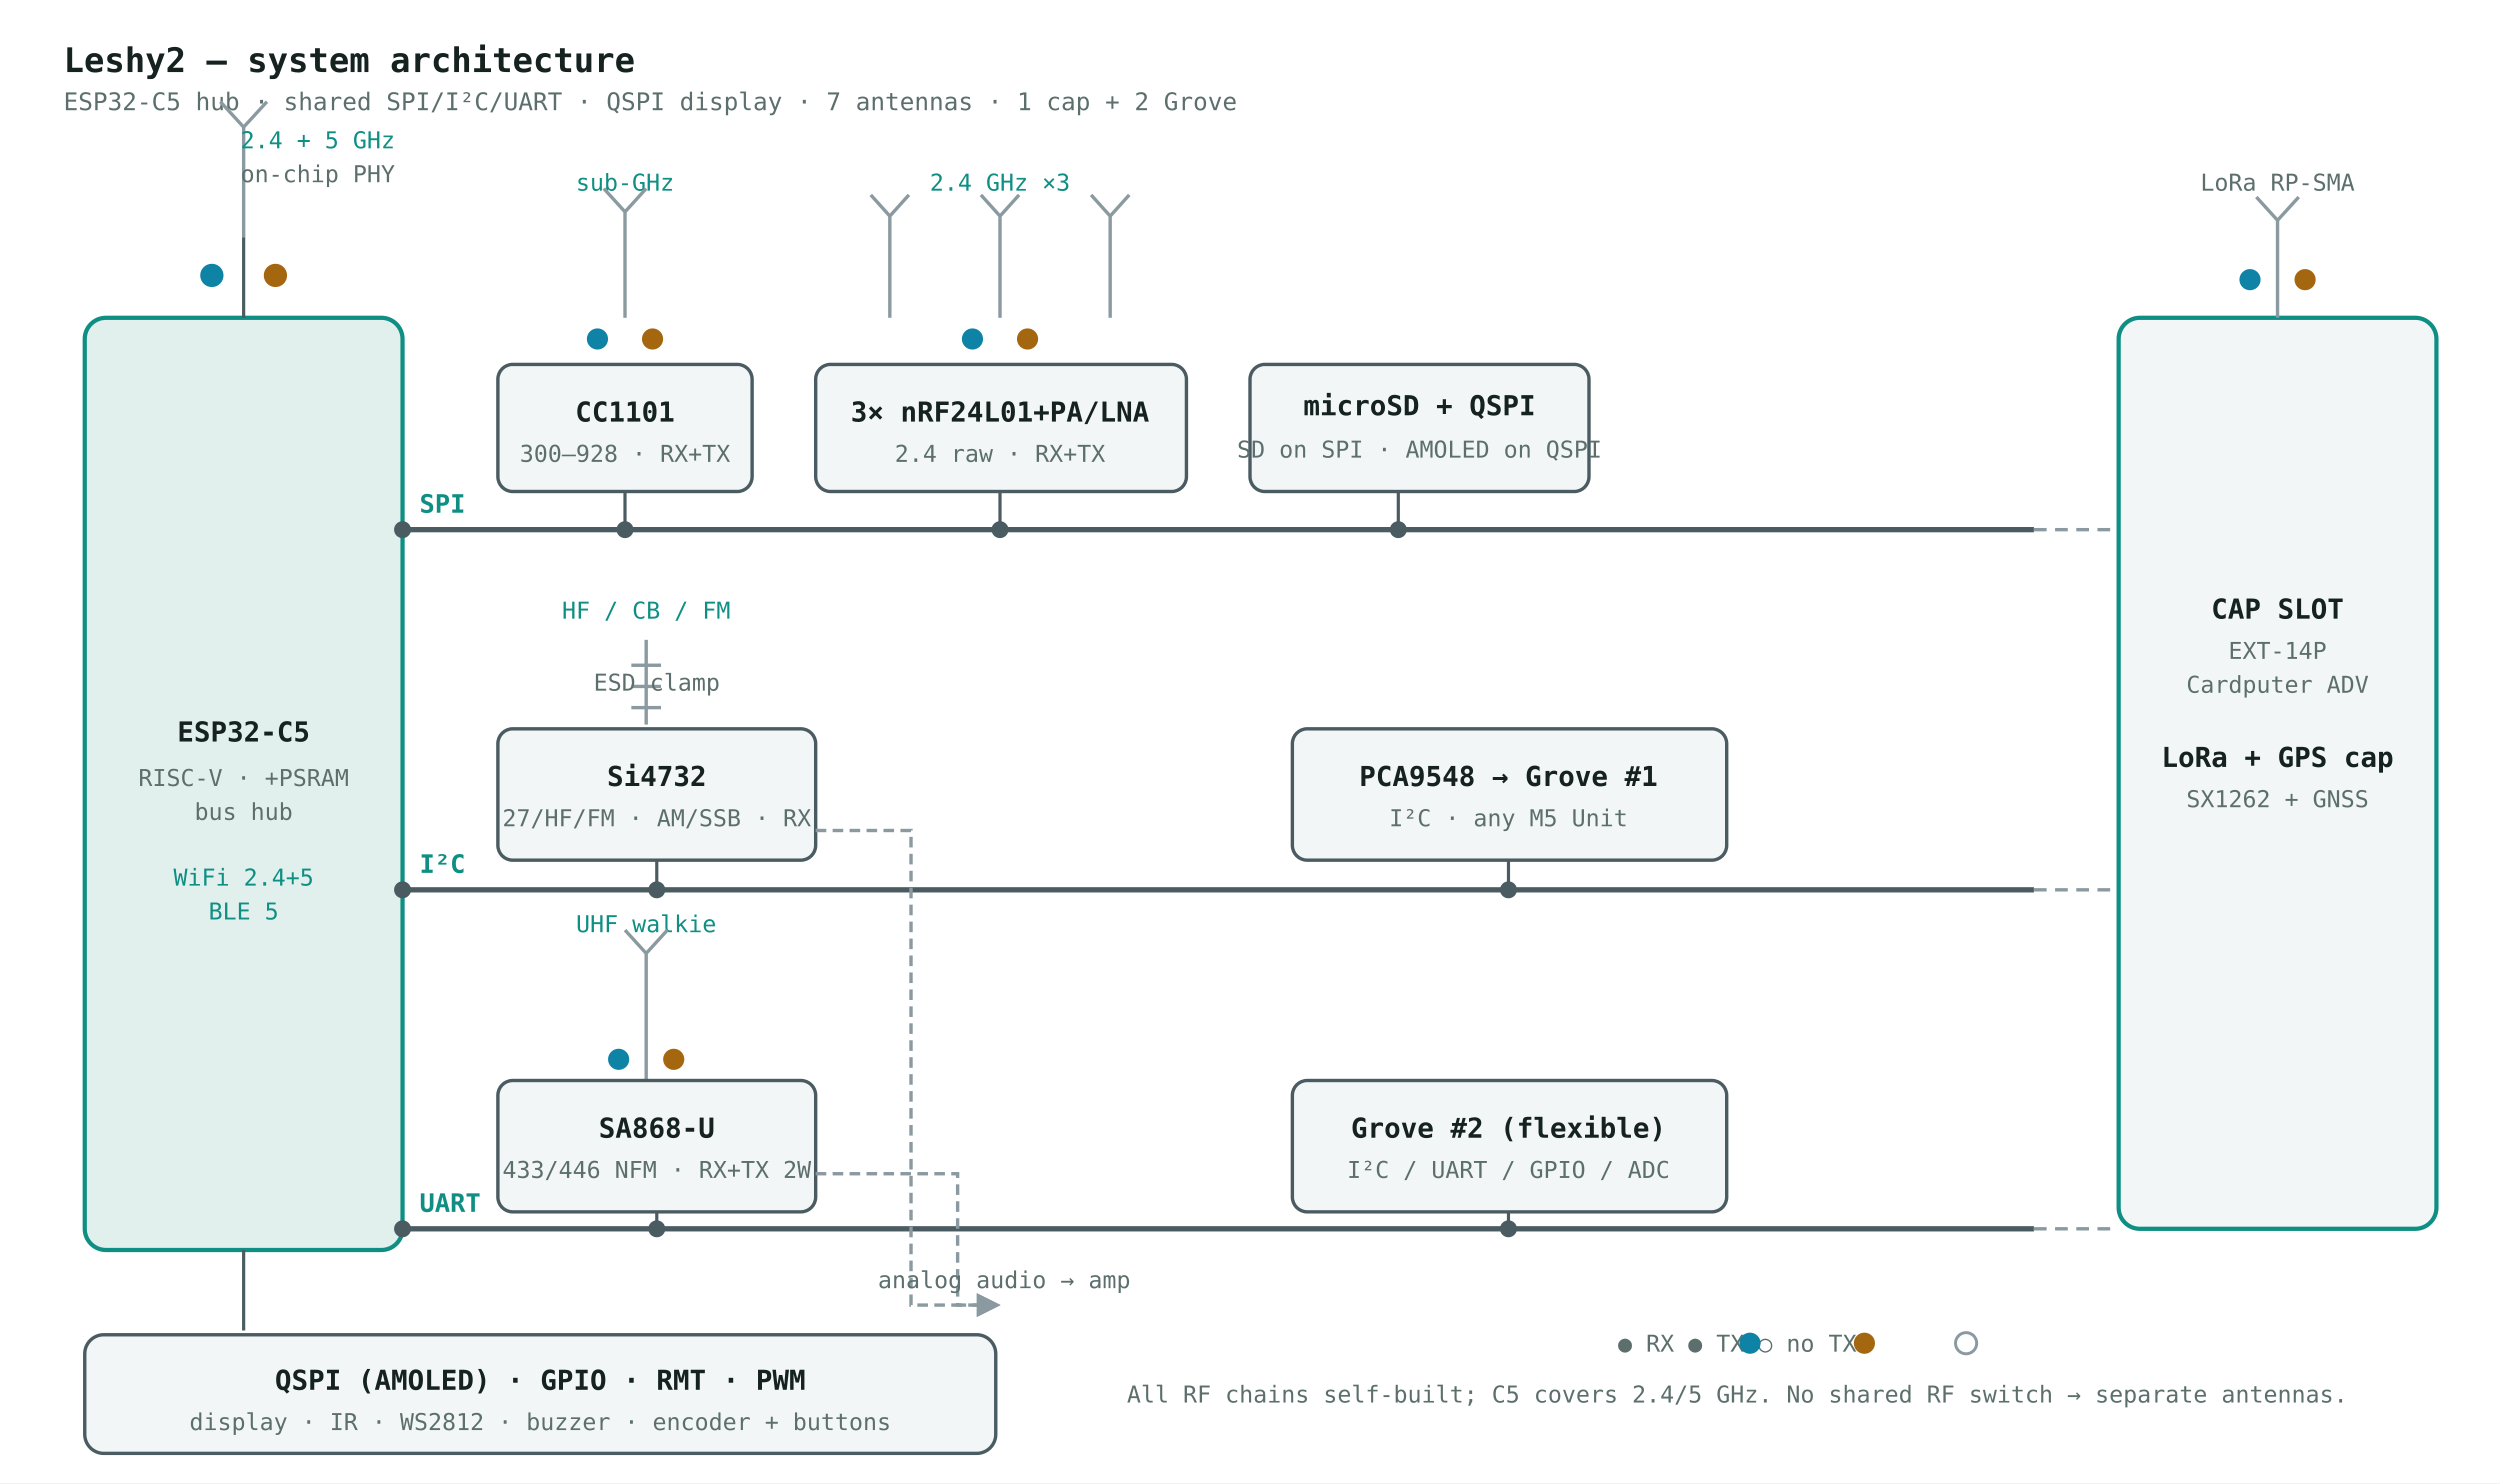
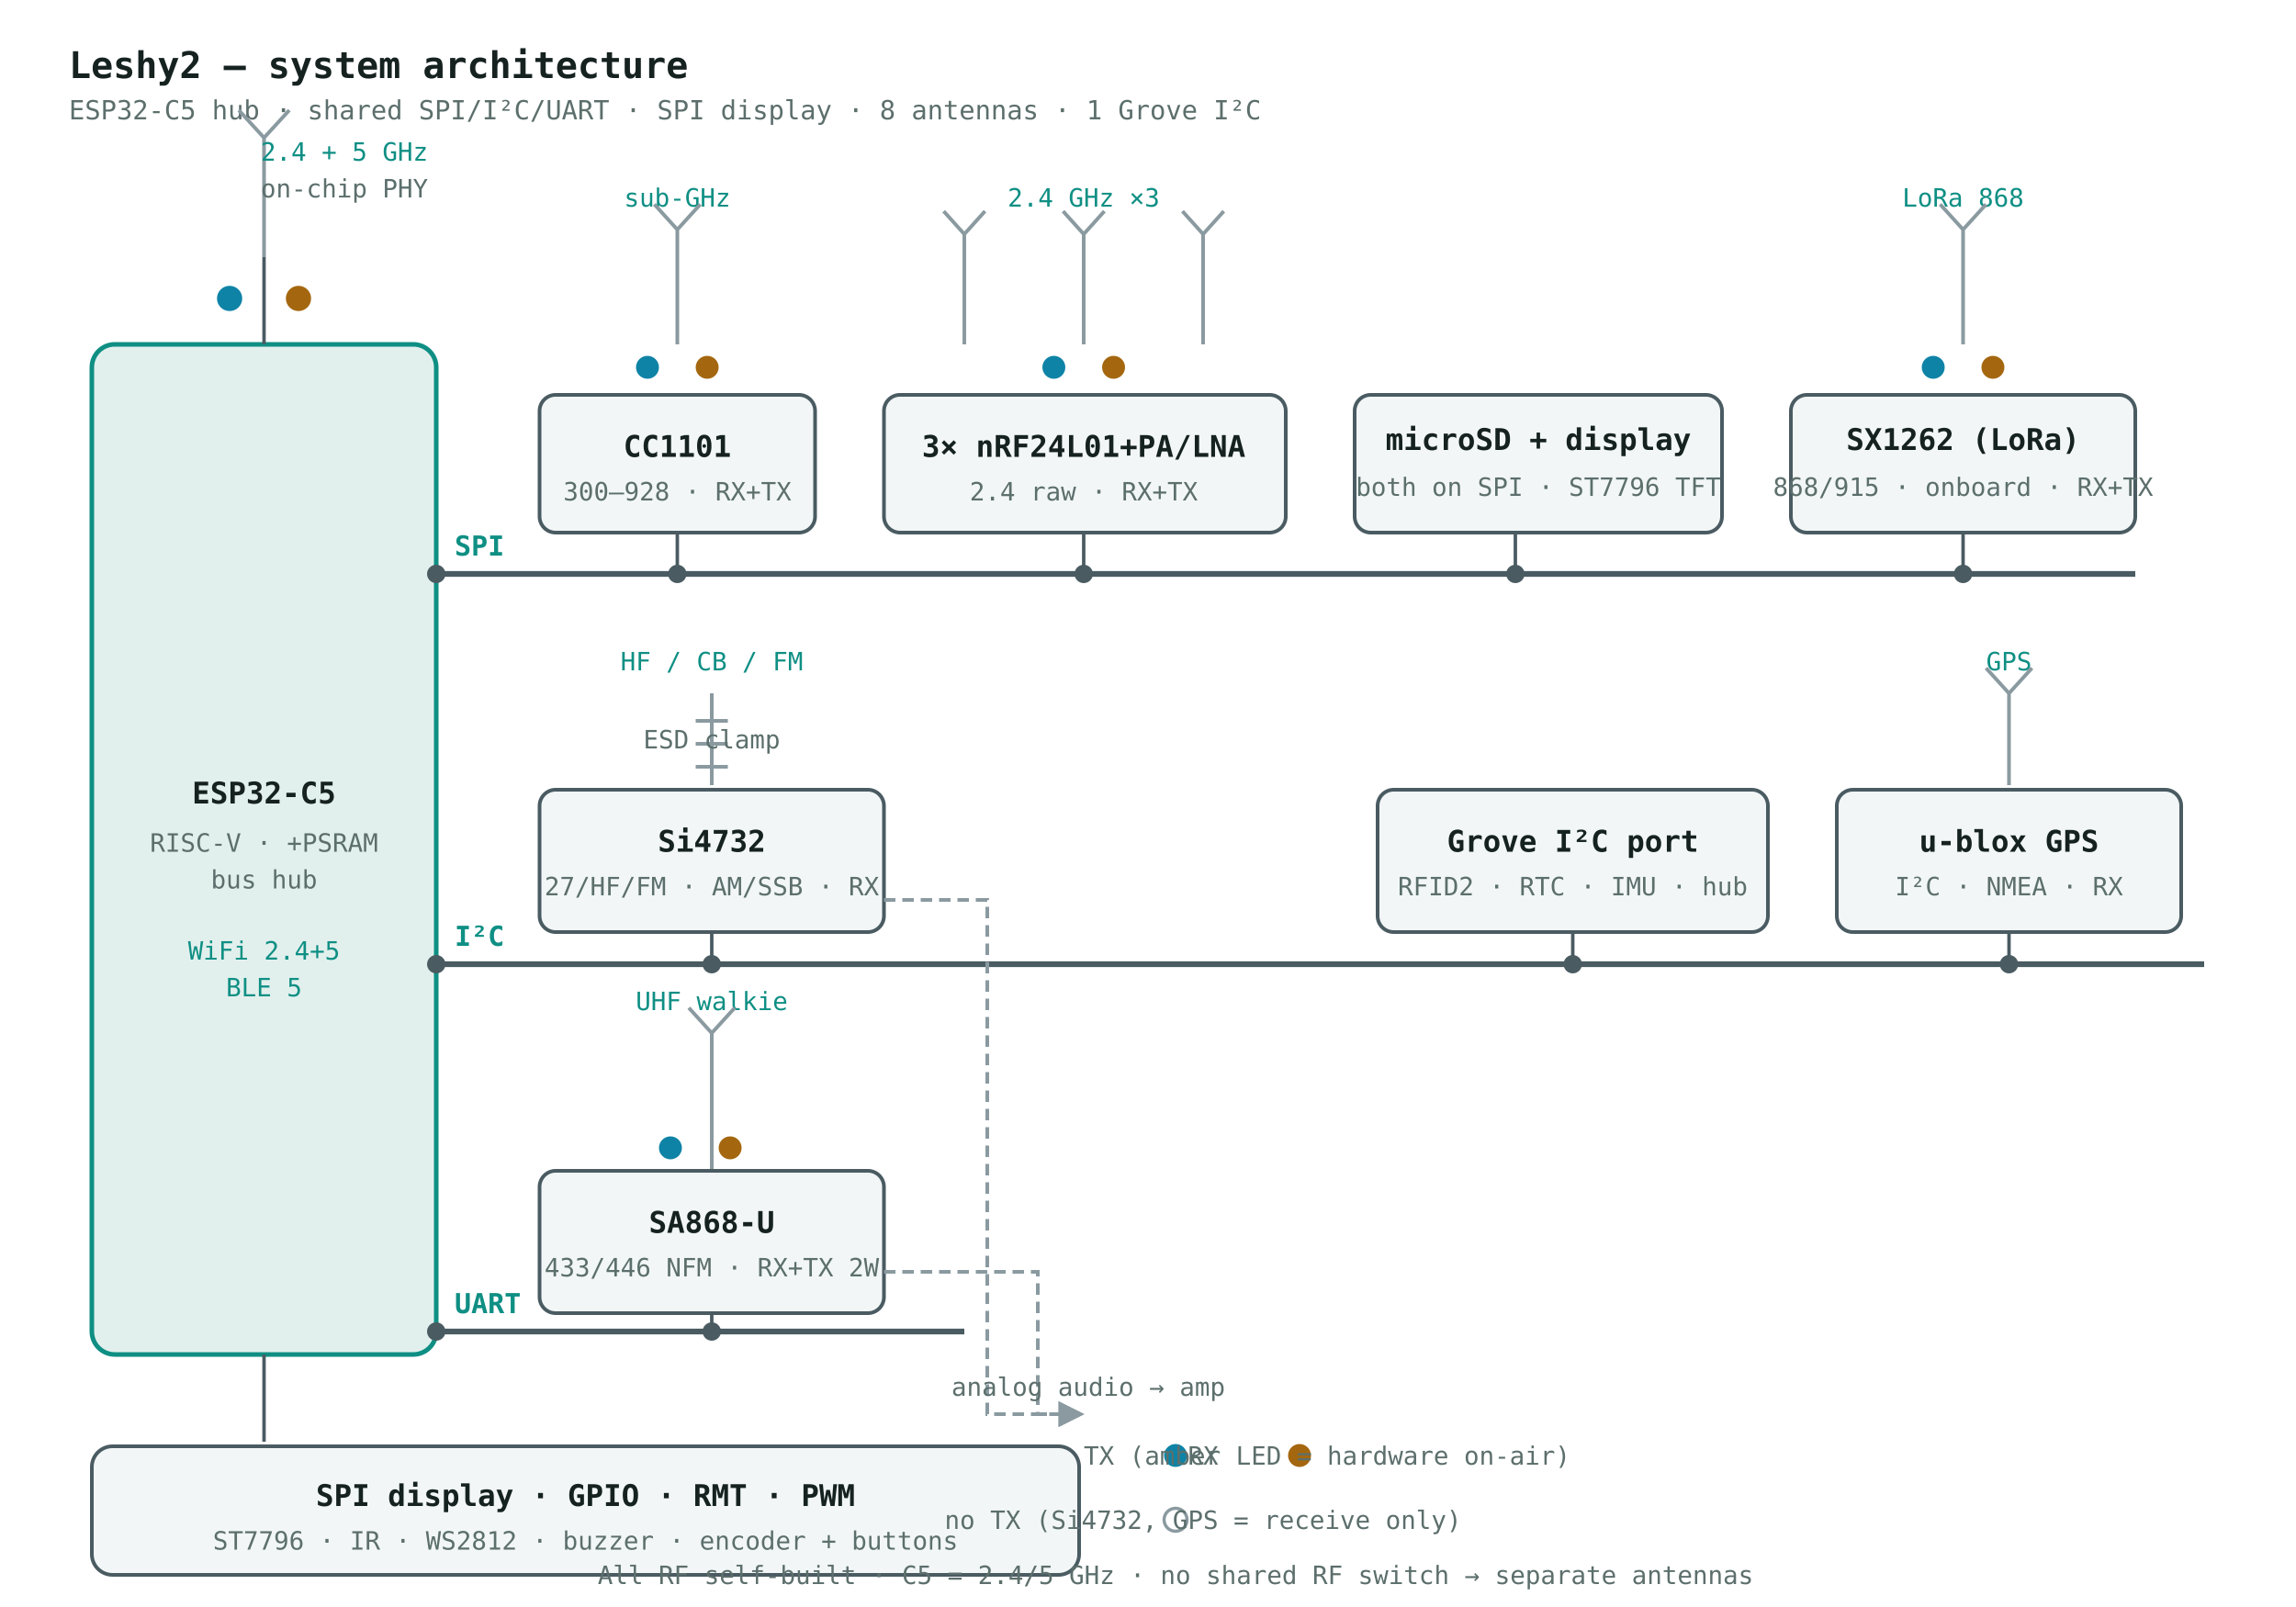
- <svg xmlns="http://www.w3.org/2000/svg" viewBox="0 0 1180 700" font-family="ui-monospace,'SF Mono',Menlo,Consolas,monospace">
+ <svg xmlns="http://www.w3.org/2000/svg" viewBox="0 0 1000 700" font-family="ui-monospace,'SF Mono',Menlo,Consolas,monospace">
  <style>
    :root{ color-scheme: light dark; }
    .bg{fill:#ffffff}
    .box{fill:#f2f6f7;stroke:#4a5b62;stroke-width:1.6}
    .hub{fill:#e2f0ed;stroke:#0f8f84;stroke-width:2}
-     .cap{fill:#f2f6f7;stroke:#0f8f84;stroke-width:2}
    .bus{stroke:#4a5b62;stroke-width:2.5;fill:none}
    .wire{stroke:#4a5b62;stroke-width:1.5;fill:none}
-     .exp{stroke:#8a9aa0;stroke-width:1.6;stroke-dasharray:6 4;fill:none}
    .analog{stroke:#8a9aa0;stroke-width:1.6;stroke-dasharray:5 3;fill:none}
    .tap{fill:#4a5b62}
    .ant{stroke:#8a9aa0;stroke-width:1.6;fill:none}
    .rx{fill:#0e83a6} .tx{fill:#a4670f} .off{fill:none;stroke:#8a9aa0;stroke-width:1.4}
    .t{fill:#152220;font-size:13px;font-weight:700;text-anchor:middle}
    .s{fill:#5c6f6c;font-size:11px;text-anchor:middle}
    .band{fill:#0f8f84;font-size:11px;text-anchor:middle}
    .buslbl{fill:#0f8f84;font-size:12px;font-weight:700}
    .title{fill:#152220;font-size:16px;font-weight:700}
    .sub{fill:#5c6f6c;font-size:11.5px}
    @media (prefers-color-scheme: dark){
      .bg{fill:#0d1518}
      .box{fill:#17262b;stroke:#33505a}
      .hub{fill:#10312e;stroke:#2bb3a6}
-       .cap{fill:#17262b;stroke:#2bb3a6}
      .bus{stroke:#33505a}.wire{stroke:#33505a}.tap{fill:#33505a}
-       .exp{stroke:#90a6ab}.analog{stroke:#90a6ab}.ant{stroke:#90a6ab}
+       .analog{stroke:#90a6ab}.ant{stroke:#90a6ab}
      .rx{fill:#43c7ea}.tx{fill:#f4ab3d}.off{stroke:#90a6ab}
      .t{fill:#e7eff0}.s{fill:#90a6ab}.band{fill:#2bb3a6}.buslbl{fill:#2bb3a6}
      .title{fill:#e7eff0}.sub{fill:#90a6ab}
    }
  </style>
  <defs>
    <marker id="ar" viewBox="0 0 10 10" refX="8" refY="5" markerWidth="7" markerHeight="7" orient="auto-start-reverse">
      <path d="M0 0 10 5 0 10z" fill="#8a9aa0" />
    </marker>
  </defs>
-   <rect class="bg" x="0" y="0" width="1180" height="700" />
+   <rect class="bg" x="0" y="0" width="1000" height="700" />
  <text class="title" x="30" y="34">Leshy2 — system architecture</text>
-   <text class="sub" x="30" y="52">ESP32-C5 hub · shared SPI/I²C/UART · QSPI display · 7 antennas · 1 cap + 2 Grove</text>
+   <text class="sub" x="30" y="52">ESP32-C5 hub · shared SPI/I²C/UART · SPI display · 8 antennas · 1 Grove I²C</text>
  <rect class="hub" x="40" y="150" width="150" height="440" rx="10" />
  <text class="t" x="115" y="350" font-size="17">ESP32-C5</text>
  <text class="s" x="115" y="371">RISC-V · +PSRAM</text>
  <text class="s" x="115" y="387">bus hub</text>
  <text class="band" x="115" y="418">WiFi 2.4+5</text>
  <text class="band" x="115" y="434">BLE 5</text>
  <path class="ant" d="M115 112 V60 M115 60 l-11 -12 M115 60 l11 -12" />
  <circle class="rx" cx="100" cy="130" r="5.5" />
  <circle class="tx" cx="130" cy="130" r="5.5" />
  <path class="wire" d="M115 112 V150" />
  <text class="band" x="150" y="70" text-anchor="start">2.4 + 5 GHz</text>
  <text class="s" x="150" y="86" text-anchor="start">on-chip PHY</text>
-   <line class="bus" x1="190" y1="250" x2="960" y2="250" />
+   <line class="bus" x1="190" y1="250" x2="930" y2="250" />
  <line class="bus" x1="190" y1="420" x2="960" y2="420" />
-   <line class="bus" x1="190" y1="580" x2="960" y2="580" />
+   <line class="bus" x1="190" y1="580" x2="420" y2="580" />
  <text class="buslbl" x="198" y="242">SPI</text>
  <text class="buslbl" x="198" y="412">I²C</text>
  <text class="buslbl" x="198" y="572">UART</text>
  <circle class="tap" cx="190" cy="250" r="4" />
  <circle class="tap" cx="190" cy="420" r="4" />
  <circle class="tap" cx="190" cy="580" r="4" />
  <text class="band" x="295" y="90">sub-GHz</text>
  <path class="ant" d="M295 150 V100 M295 100 l-10 -11 M295 100 l10 -11" />
  <circle class="rx" cx="282" cy="160" r="5" />
  <circle class="tx" cx="308" cy="160" r="5" />
  <rect class="box" x="235" y="172" width="120" height="60" rx="7" />
  <text class="t" x="295" y="199">CC1101</text>
  <text class="s" x="295" y="218">300–928 · RX+TX</text>
  <path class="wire" d="M295 232 V250" />
  <circle class="tap" cx="295" cy="250" r="4" />
  <text class="band" x="472" y="90">2.4 GHz ×3</text>
  <path class="ant" d="M420 150 V102 M420 102 l-9 -10 M420 102 l9 -10" />
  <path class="ant" d="M472 150 V102 M472 102 l-9 -10 M472 102 l9 -10" />
  <path class="ant" d="M524 150 V102 M524 102 l-9 -10 M524 102 l9 -10" />
  <circle class="rx" cx="459" cy="160" r="5" />
  <circle class="tx" cx="485" cy="160" r="5" />
  <rect class="box" x="385" y="172" width="175" height="60" rx="7" />
  <text class="t" x="472" y="199" font-size="12">3× nRF24L01+PA/LNA</text>
  <text class="s" x="472" y="218">2.4 raw · RX+TX</text>
  <path class="wire" d="M472 232 V250" />
  <circle class="tap" cx="472" cy="250" r="4" />
  <rect class="box" x="590" y="172" width="160" height="60" rx="7" />
-   <text class="t" x="670" y="196">microSD + QSPI</text>
-   <text class="s" x="670" y="216">SD on SPI · AMOLED on QSPI</text>
+   <text class="t" x="670" y="196">microSD + display</text>
+   <text class="s" x="670" y="216">both on SPI · ST7796 TFT</text>
  <path class="wire" d="M660 232 V250" />
  <circle class="tap" cx="660" cy="250" r="4" />
-   <text class="band" x="305" y="292">HF / CB / FM</text>
-   <path class="ant" d="M305 342 V302 M298 334 h14 M298 324 h14 M298 314 h14" />
+   <text class="band" x="855" y="90">LoRa 868</text>
+   <path class="ant" d="M855 150 V100 M855 100 l-10 -11 M855 100 l10 -11" />
+   <circle class="rx" cx="842" cy="160" r="5" />
+   <circle class="tx" cx="868" cy="160" r="5" />
+   <rect class="box" x="780" y="172" width="150" height="60" rx="7" />
+   <text class="t" x="855" y="196">SX1262 (LoRa)</text>
+   <text class="s" x="855" y="216">868/915 · onboard · RX+TX</text>
+   <path class="wire" d="M855 232 V250" />
+   <circle class="tap" cx="855" cy="250" r="4" />
+   <text class="band" x="310" y="292">HF / CB / FM</text>
+   <path class="ant" d="M310 342 V302 M303 334 h14 M303 324 h14 M303 314 h14" />
  <circle class="rx" cx="292" cy="352" r="5" />
  <circle class="off" cx="318" cy="352" r="5" />
  <rect class="box" x="235" y="344" width="150" height="62" rx="7" />
  <text class="t" x="310" y="371">Si4732</text>
  <text class="s" x="310" y="390">27/HF/FM · AM/SSB · RX</text>
  <path class="wire" d="M310 406 V420" />
  <circle class="tap" cx="310" cy="420" r="4" />
  <text class="s" x="310" y="326" fill="#c0392f">ESD clamp</text>
-   <rect class="box" x="610" y="344" width="205" height="62" rx="7" />
-   <text class="t" x="712" y="371">PCA9548 → Grove #1</text>
-   <text class="s" x="712" y="390">I²C · any M5 Unit</text>
-   <path class="wire" d="M712 406 V420" />
-   <circle class="tap" cx="712" cy="420" r="4" />
-   <text class="band" x="305" y="440">UHF walkie</text>
-   <path class="ant" d="M305 510 V450 M305 450 l-10 -11 M305 450 l10 -11" />
+   <rect class="box" x="600" y="344" width="170" height="62" rx="7" />
+   <text class="t" x="685" y="371">Grove I²C port</text>
+   <text class="s" x="685" y="390">RFID2 · RTC · IMU · hub</text>
+   <path class="wire" d="M685 406 V420" />
+   <circle class="tap" cx="685" cy="420" r="4" />
+   <text class="band" x="875" y="292">GPS</text>
+   <path class="ant" d="M875 342 V302 M875 302 l-10 -11 M875 302 l10 -11" />
+   <circle class="rx" cx="862" cy="352" r="5" />
+   <circle class="off" cx="888" cy="352" r="5" />
+   <rect class="box" x="800" y="344" width="150" height="62" rx="7" />
+   <text class="t" x="875" y="371">u-blox GPS</text>
+   <text class="s" x="875" y="390">I²C · NMEA · RX</text>
+   <path class="wire" d="M875 406 V420" />
+   <circle class="tap" cx="875" cy="420" r="4" />
+   <text class="band" x="310" y="440">UHF walkie</text>
+   <path class="ant" d="M310 510 V450 M310 450 l-10 -11 M310 450 l10 -11" />
  <circle class="rx" cx="292" cy="500" r="5" />
  <circle class="tx" cx="318" cy="500" r="5" />
  <rect class="box" x="235" y="510" width="150" height="62" rx="7" />
  <text class="t" x="310" y="537">SA868-U</text>
  <text class="s" x="310" y="556">433/446 NFM · RX+TX 2W</text>
  <path class="wire" d="M310 572 V580" />
  <circle class="tap" cx="310" cy="580" r="4" />
-   <rect class="box" x="610" y="510" width="205" height="62" rx="7" />
-   <text class="t" x="712" y="537">Grove #2 (flexible)</text>
-   <text class="s" x="712" y="556">I²C / UART / GPIO / ADC</text>
-   <path class="wire" d="M712 572 V580" />
-   <circle class="tap" cx="712" cy="580" r="4" />
  <path class="analog" d="M385 392 H430 V616 H470" marker-end="url(#ar)" />
  <path class="analog" d="M385 554 H452 V616 H470" marker-end="url(#ar)" />
  <text class="s" x="474" y="608" text-anchor="start">analog audio → amp</text>
-   <rect class="cap" x="1000" y="150" width="150" height="430" rx="10" />
-   <text class="t" x="1075" y="292" fill="#0f8f84">CAP SLOT</text>
-   <text class="s" x="1075" y="311">EXT-14P</text>
-   <text class="s" x="1075" y="327">Cardputer ADV</text>
-   <text class="t" x="1075" y="362" font-size="12">LoRa + GPS cap</text>
-   <text class="s" x="1075" y="381">SX1262 + GNSS</text>
-   <path class="ant" d="M1075 150 V104 M1075 104 l-10 -11 M1075 104 l10 -11" />
-   <circle class="rx" cx="1062" cy="132" r="5" />
-   <circle class="tx" cx="1088" cy="132" r="5" />
-   <text class="s" x="1075" y="90">LoRa RP-SMA</text>
-   <path class="exp" d="M960 250 H1000" />
-   <path class="exp" d="M960 420 H1000" />
-   <path class="exp" d="M960 580 H1000" />
  <path class="wire" d="M115 590 V628" />
  <rect class="box" x="40" y="630" width="430" height="56" rx="9" />
-   <text class="t" x="255" y="656">QSPI (AMOLED) · GPIO · RMT · PWM</text>
-   <text class="s" x="255" y="675">display · IR · WS2812 · buzzer · encoder + buttons</text>
-   <text class="s" x="820" y="638" text-anchor="start">● RX  ● TX  ○ no TX</text>
-   <circle class="rx" cx="826" cy="634" r="5" />
-   <circle class="tx" cx="880" cy="634" r="5" />
-   <circle class="off" cx="928" cy="634" r="5" />
-   <text class="s" x="820" y="662" text-anchor="start">All RF chains self-built; C5 covers 2.4/5 GHz. No shared RF switch → separate antennas.</text>
+   <text class="t" x="255" y="656">SPI display · GPIO · RMT · PWM</text>
+   <text class="s" x="255" y="675">ST7796 · IR · WS2812 · buzzer · encoder + buttons</text>
+   <circle class="rx" cx="512" cy="634" r="5" />
+   <text class="s" x="524" y="638" text-anchor="start">RX</text>
+   <circle class="tx" cx="566" cy="634" r="5" />
+   <text class="s" x="578" y="638" text-anchor="start">TX (amber LED = hardware on-air)</text>
+   <circle class="off" cx="512" cy="662" r="5" />
+   <text class="s" x="524" y="666" text-anchor="start">no TX (Si4732, GPS = receive only)</text>
+   <text class="s" x="512" y="690" text-anchor="start">All RF self-built · C5 = 2.4/5 GHz · no shared RF switch → separate antennas</text>
</svg>
